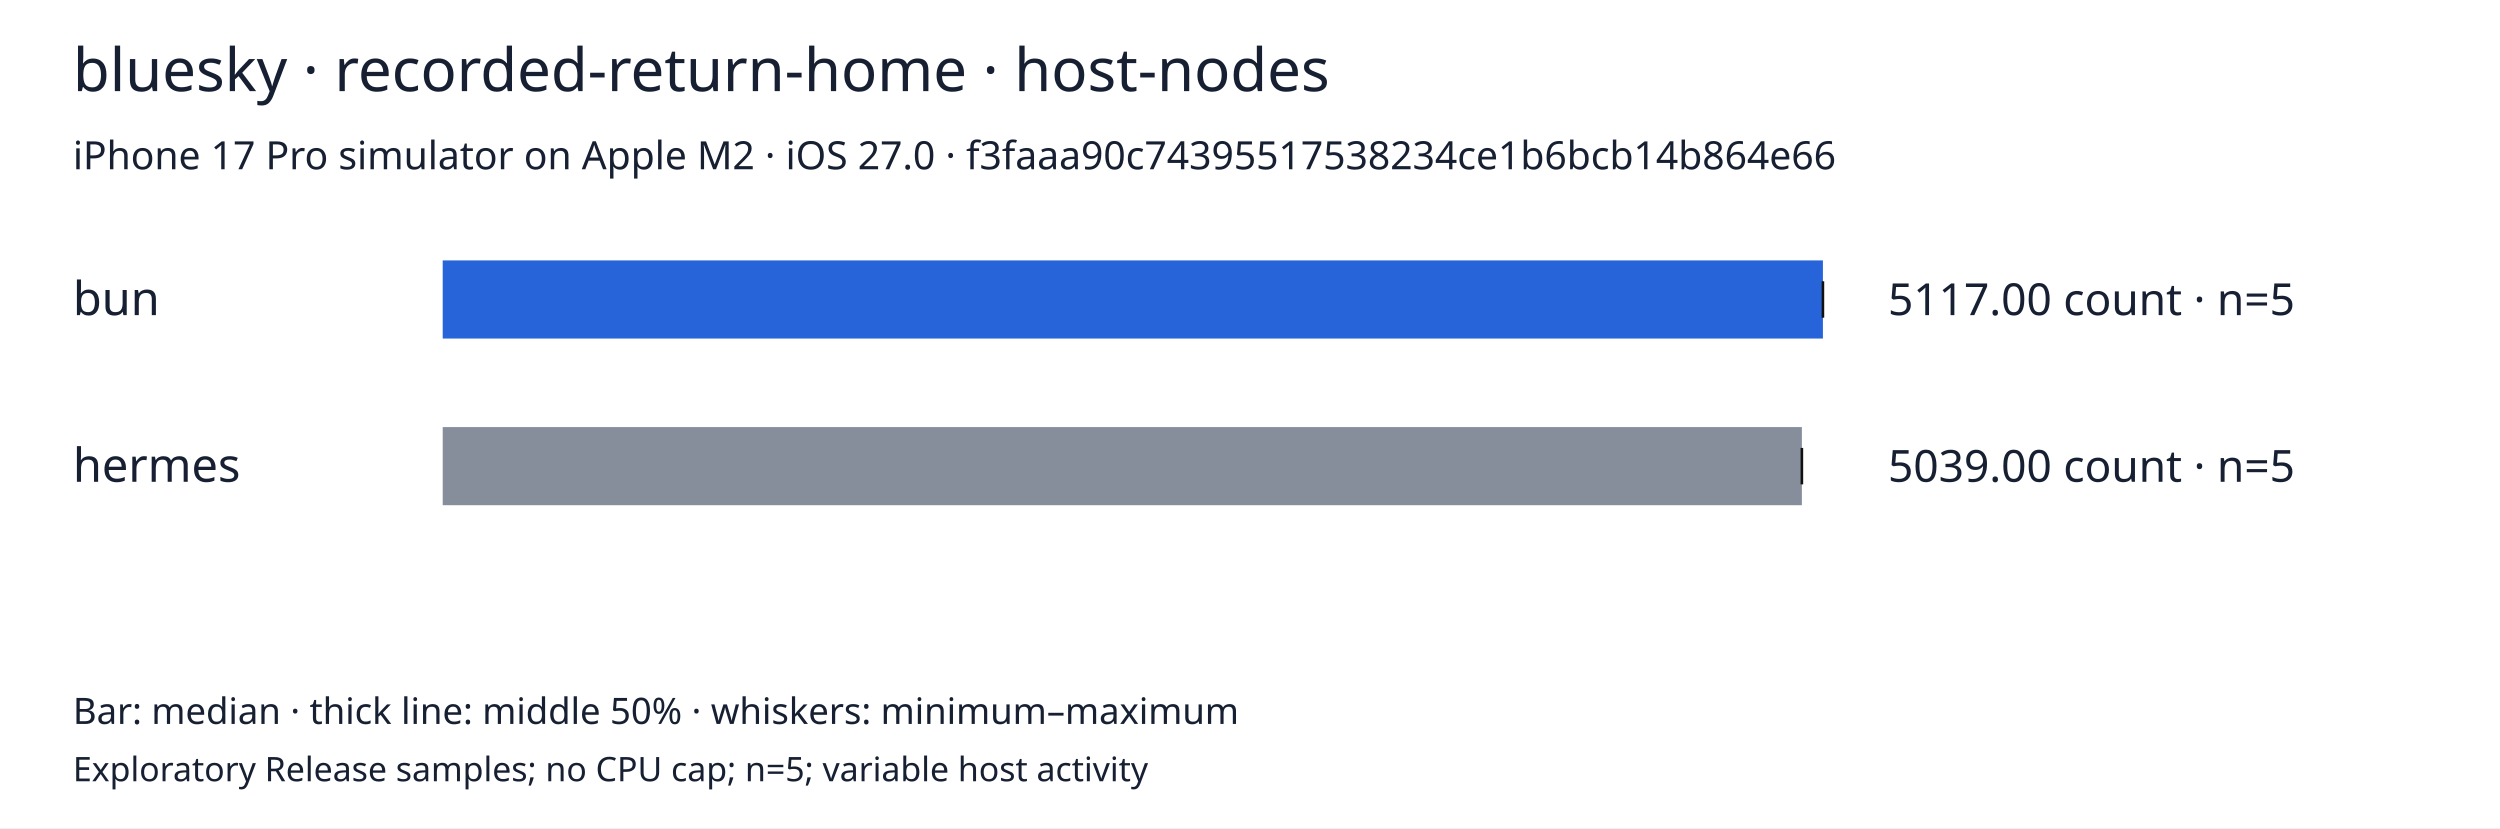
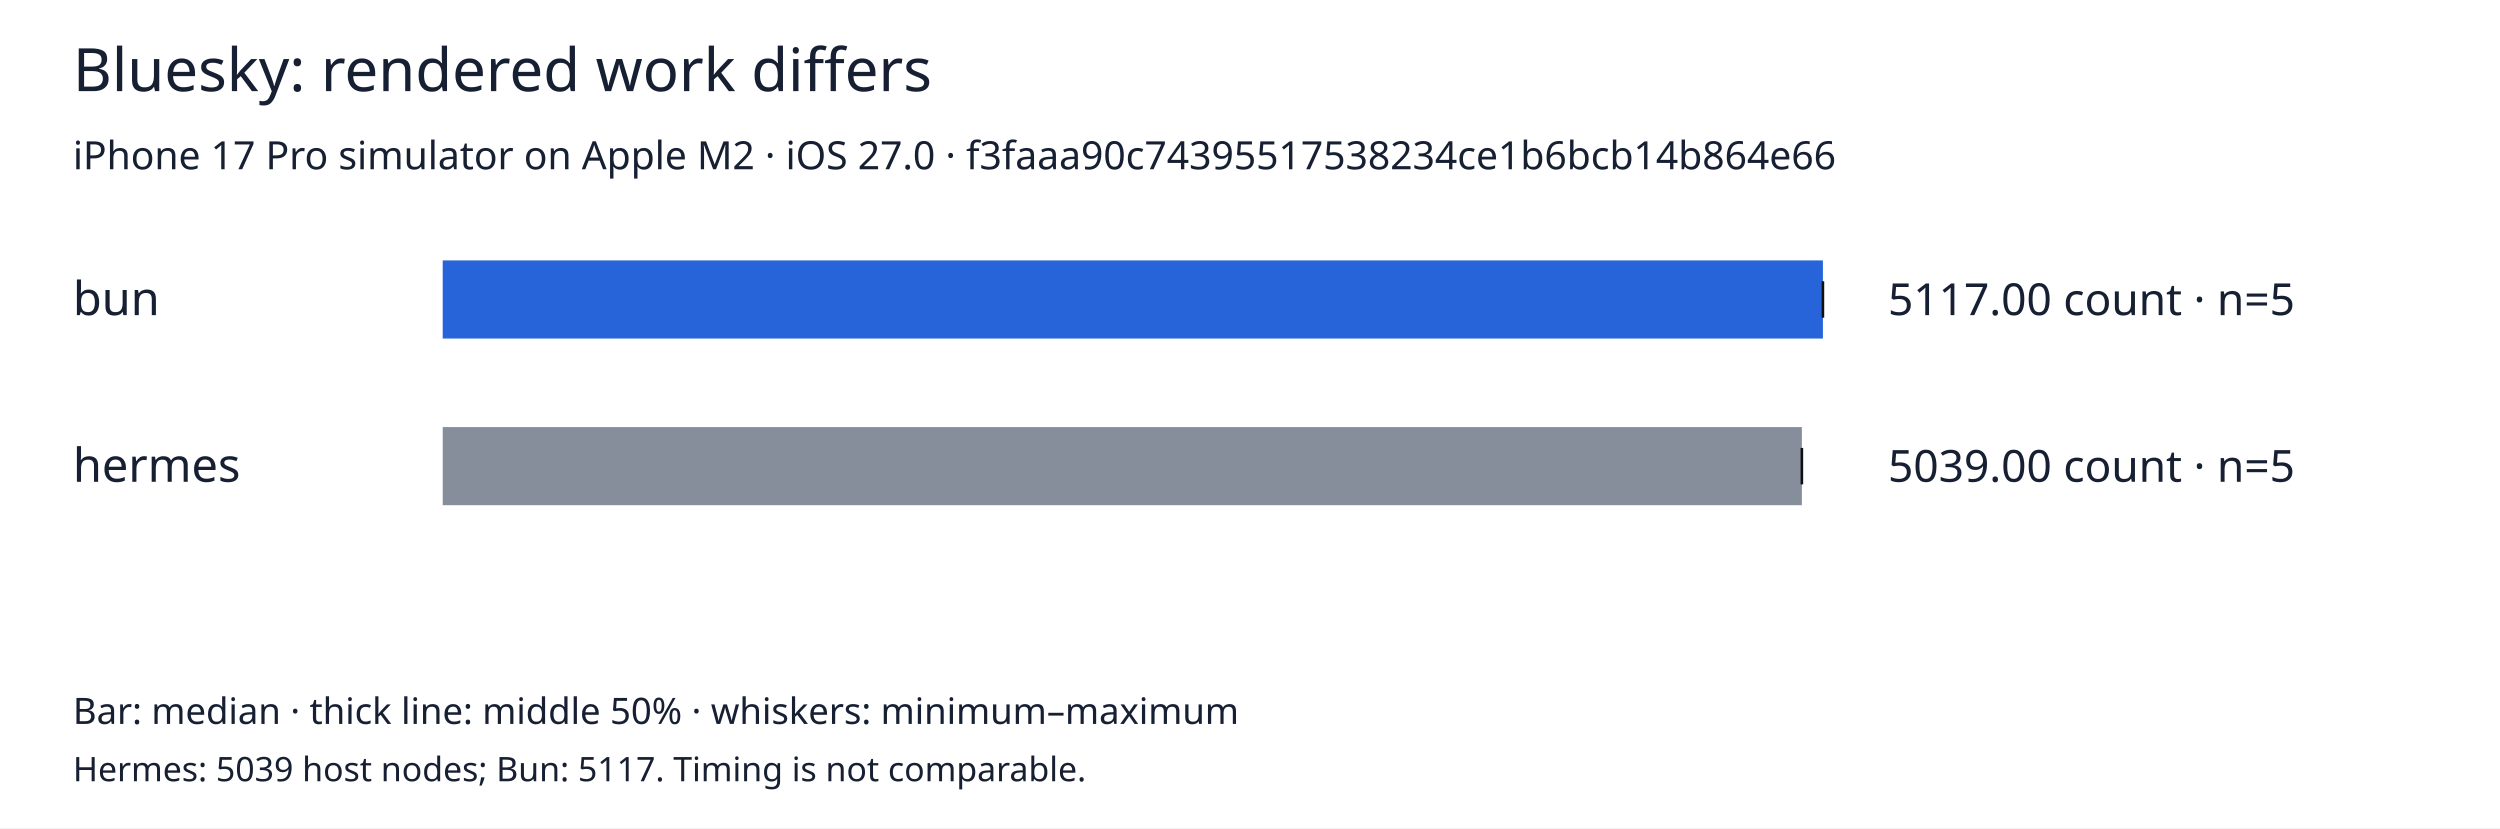
<svg xmlns="http://www.w3.org/2000/svg" width="960" height="318" viewBox="0 0 960 318">
  <rect width="100%" height="100%" fill="#fff" />
  <g font-family="system-ui, sans-serif" fill="#172033">
-     <text x="28" y="35" font-size="23">bluesky · recorded-return-home · host-nodes</text>
+     <text x="28" y="35" font-size="23">Bluesky: rendered work differs</text>
    <text x="28" y="65" font-size="15">iPhone 17 Pro simulator on Apple M2 · iOS 27.0 · f3faaa90c74395517538234ce1b6bcb14b864e66</text>
    <text x="28" y="121" font-size="18">bun</text>
    <rect x="170" y="100" width="530" height="30" fill="#2764d9" />
    <path d="M700,115 H700 M700,108 V122 M700,108 V122" stroke="#111" fill="none" />
    <path d="M700,115 H700" stroke="#111" stroke-width="5" />
    <text x="725" y="121" font-size="17">5117.00 count · n=5</text>
    <text x="28" y="185" font-size="18">hermes</text>
    <rect x="170" y="164" width="521.921" height="30" fill="#868e9c" />
    <path d="M691.921,179 H691.921 M691.921,172 V186 M691.921,172 V186" stroke="#111" fill="none" />
    <path d="M691.921,179 H691.921" stroke="#111" stroke-width="5" />
    <text x="725" y="185" font-size="17">5039.00 count · n=5</text>
    <text x="28" y="278" font-size="14">Bar: median · thick line: middle 50% · whiskers: minimum–maximum</text>
-     <text x="28" y="300" font-size="13">Exploratory Release samples; no CPU cap; n=5; variable host activity</text>
+     <text x="28" y="300" font-size="13">Hermes: 5039 host nodes; Bun: 5117. Timing is not comparable.</text>
  </g>
</svg>
